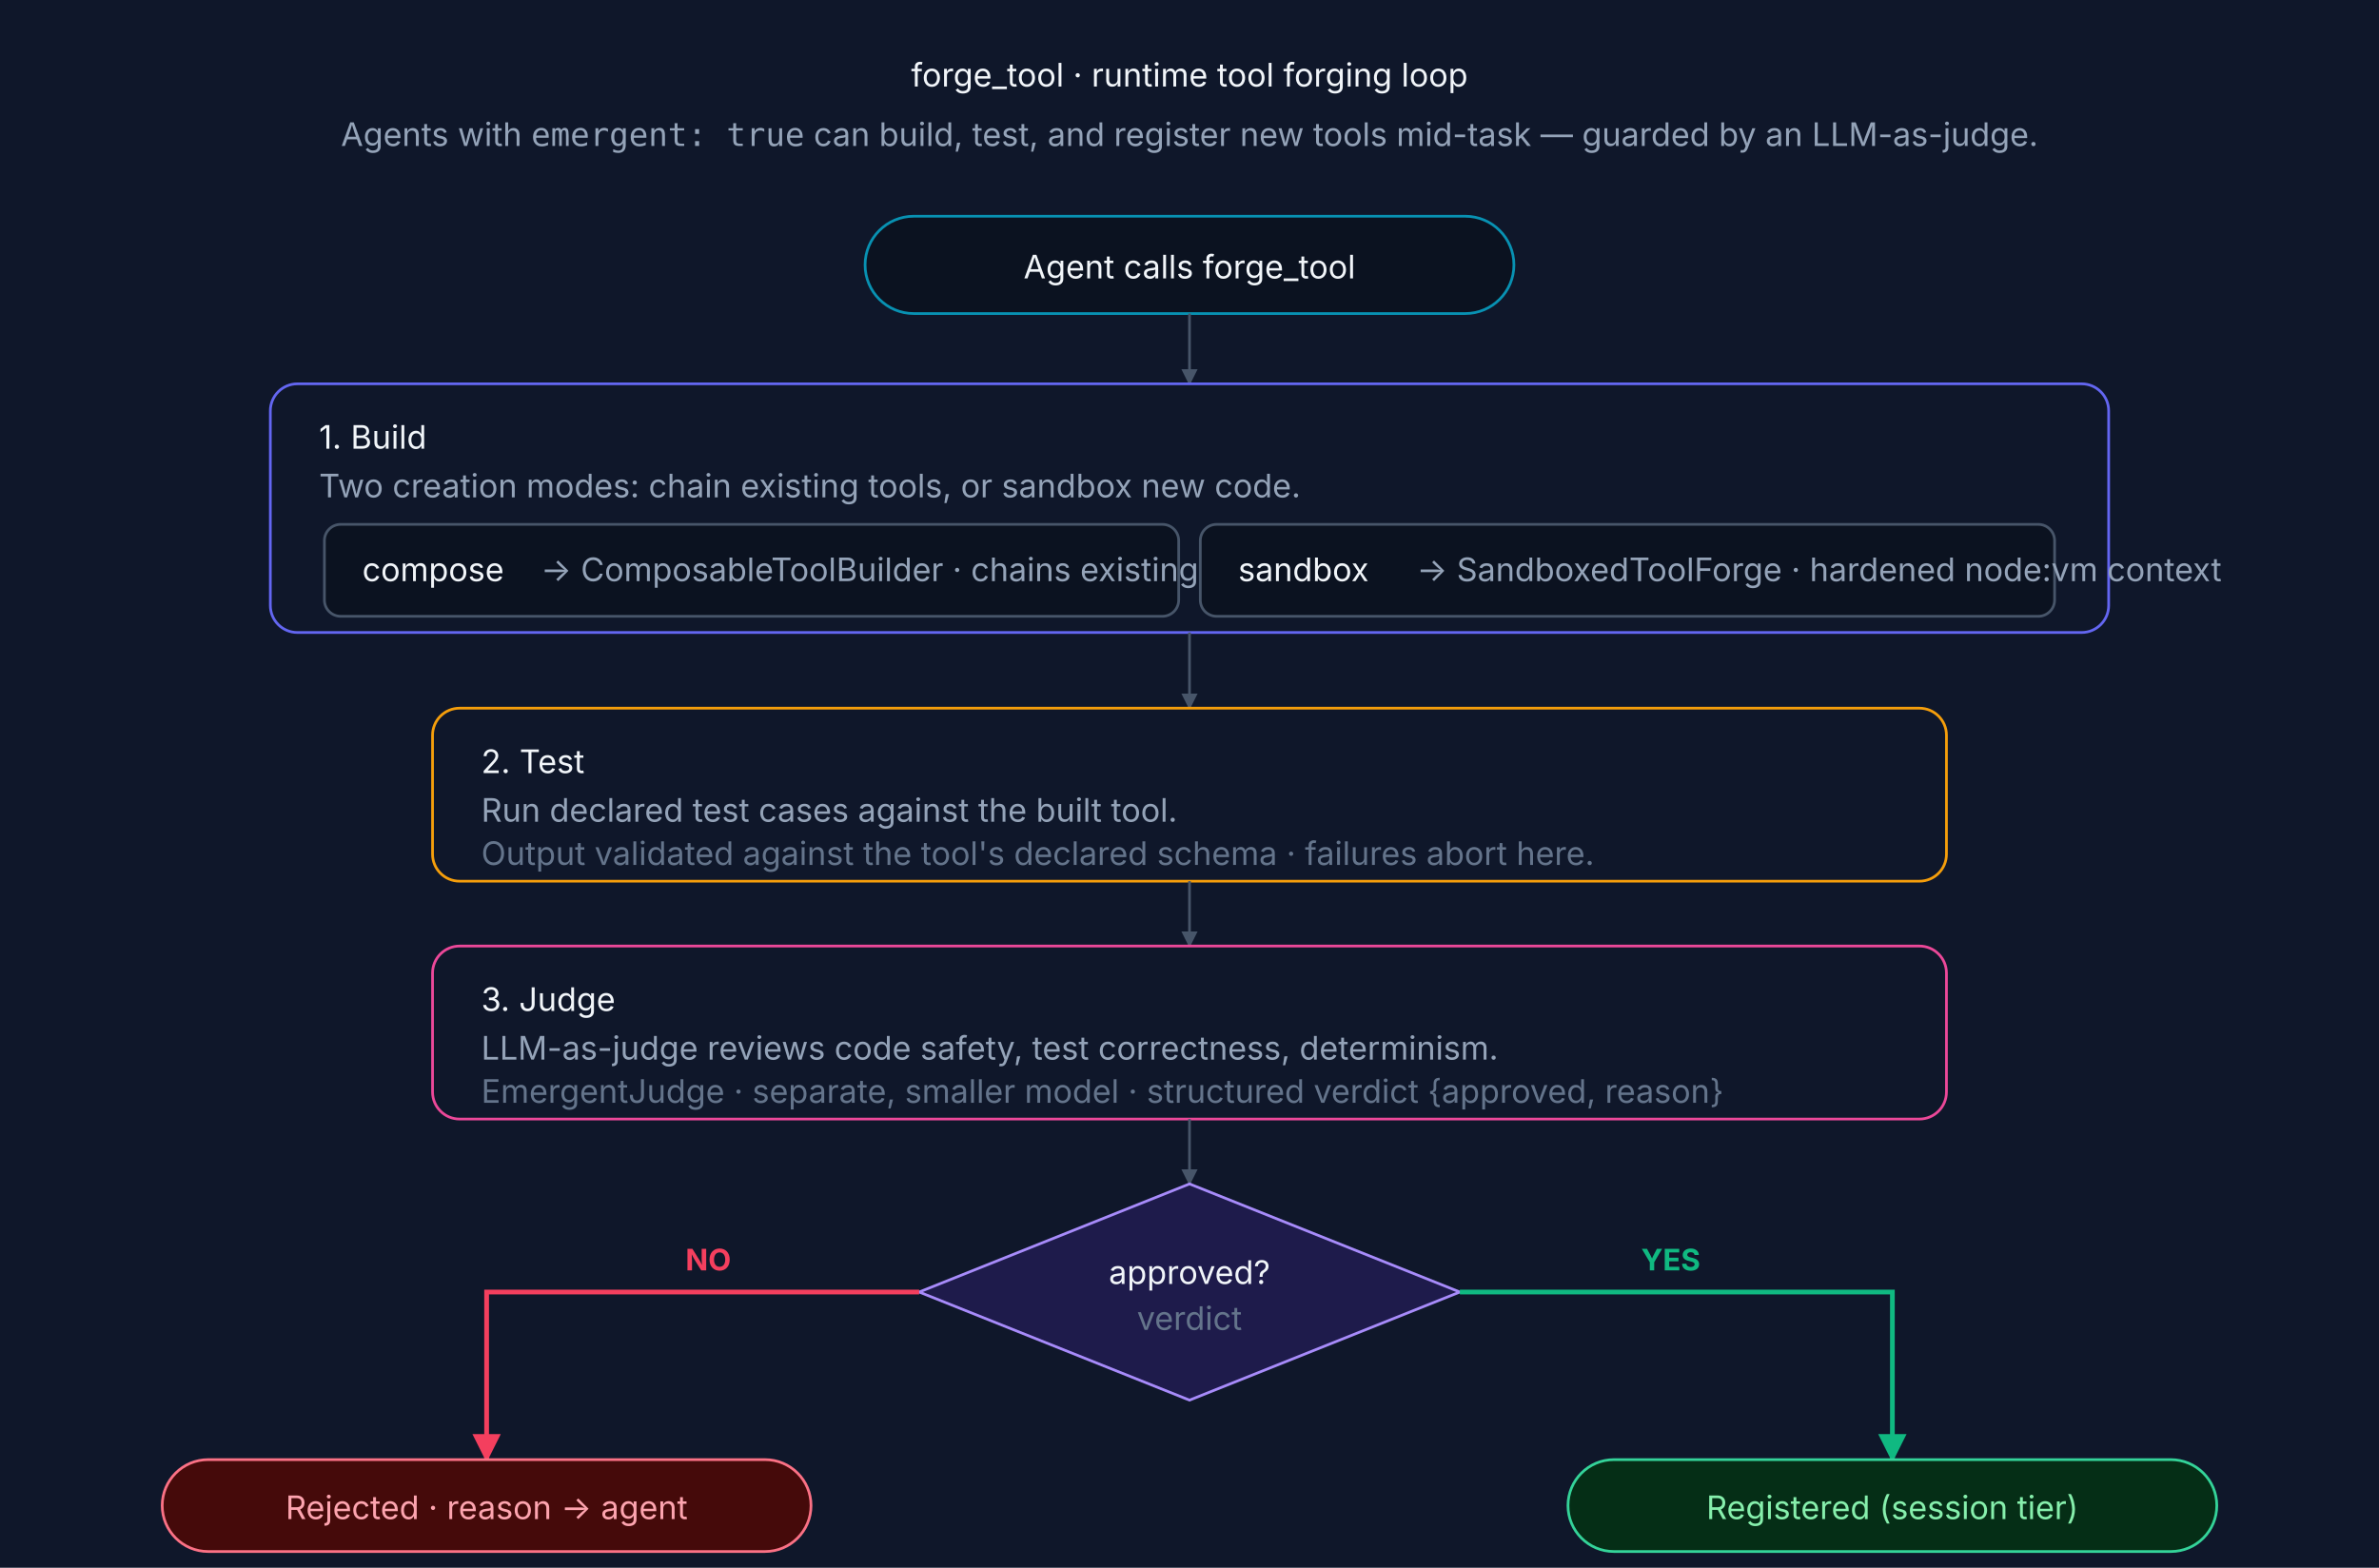
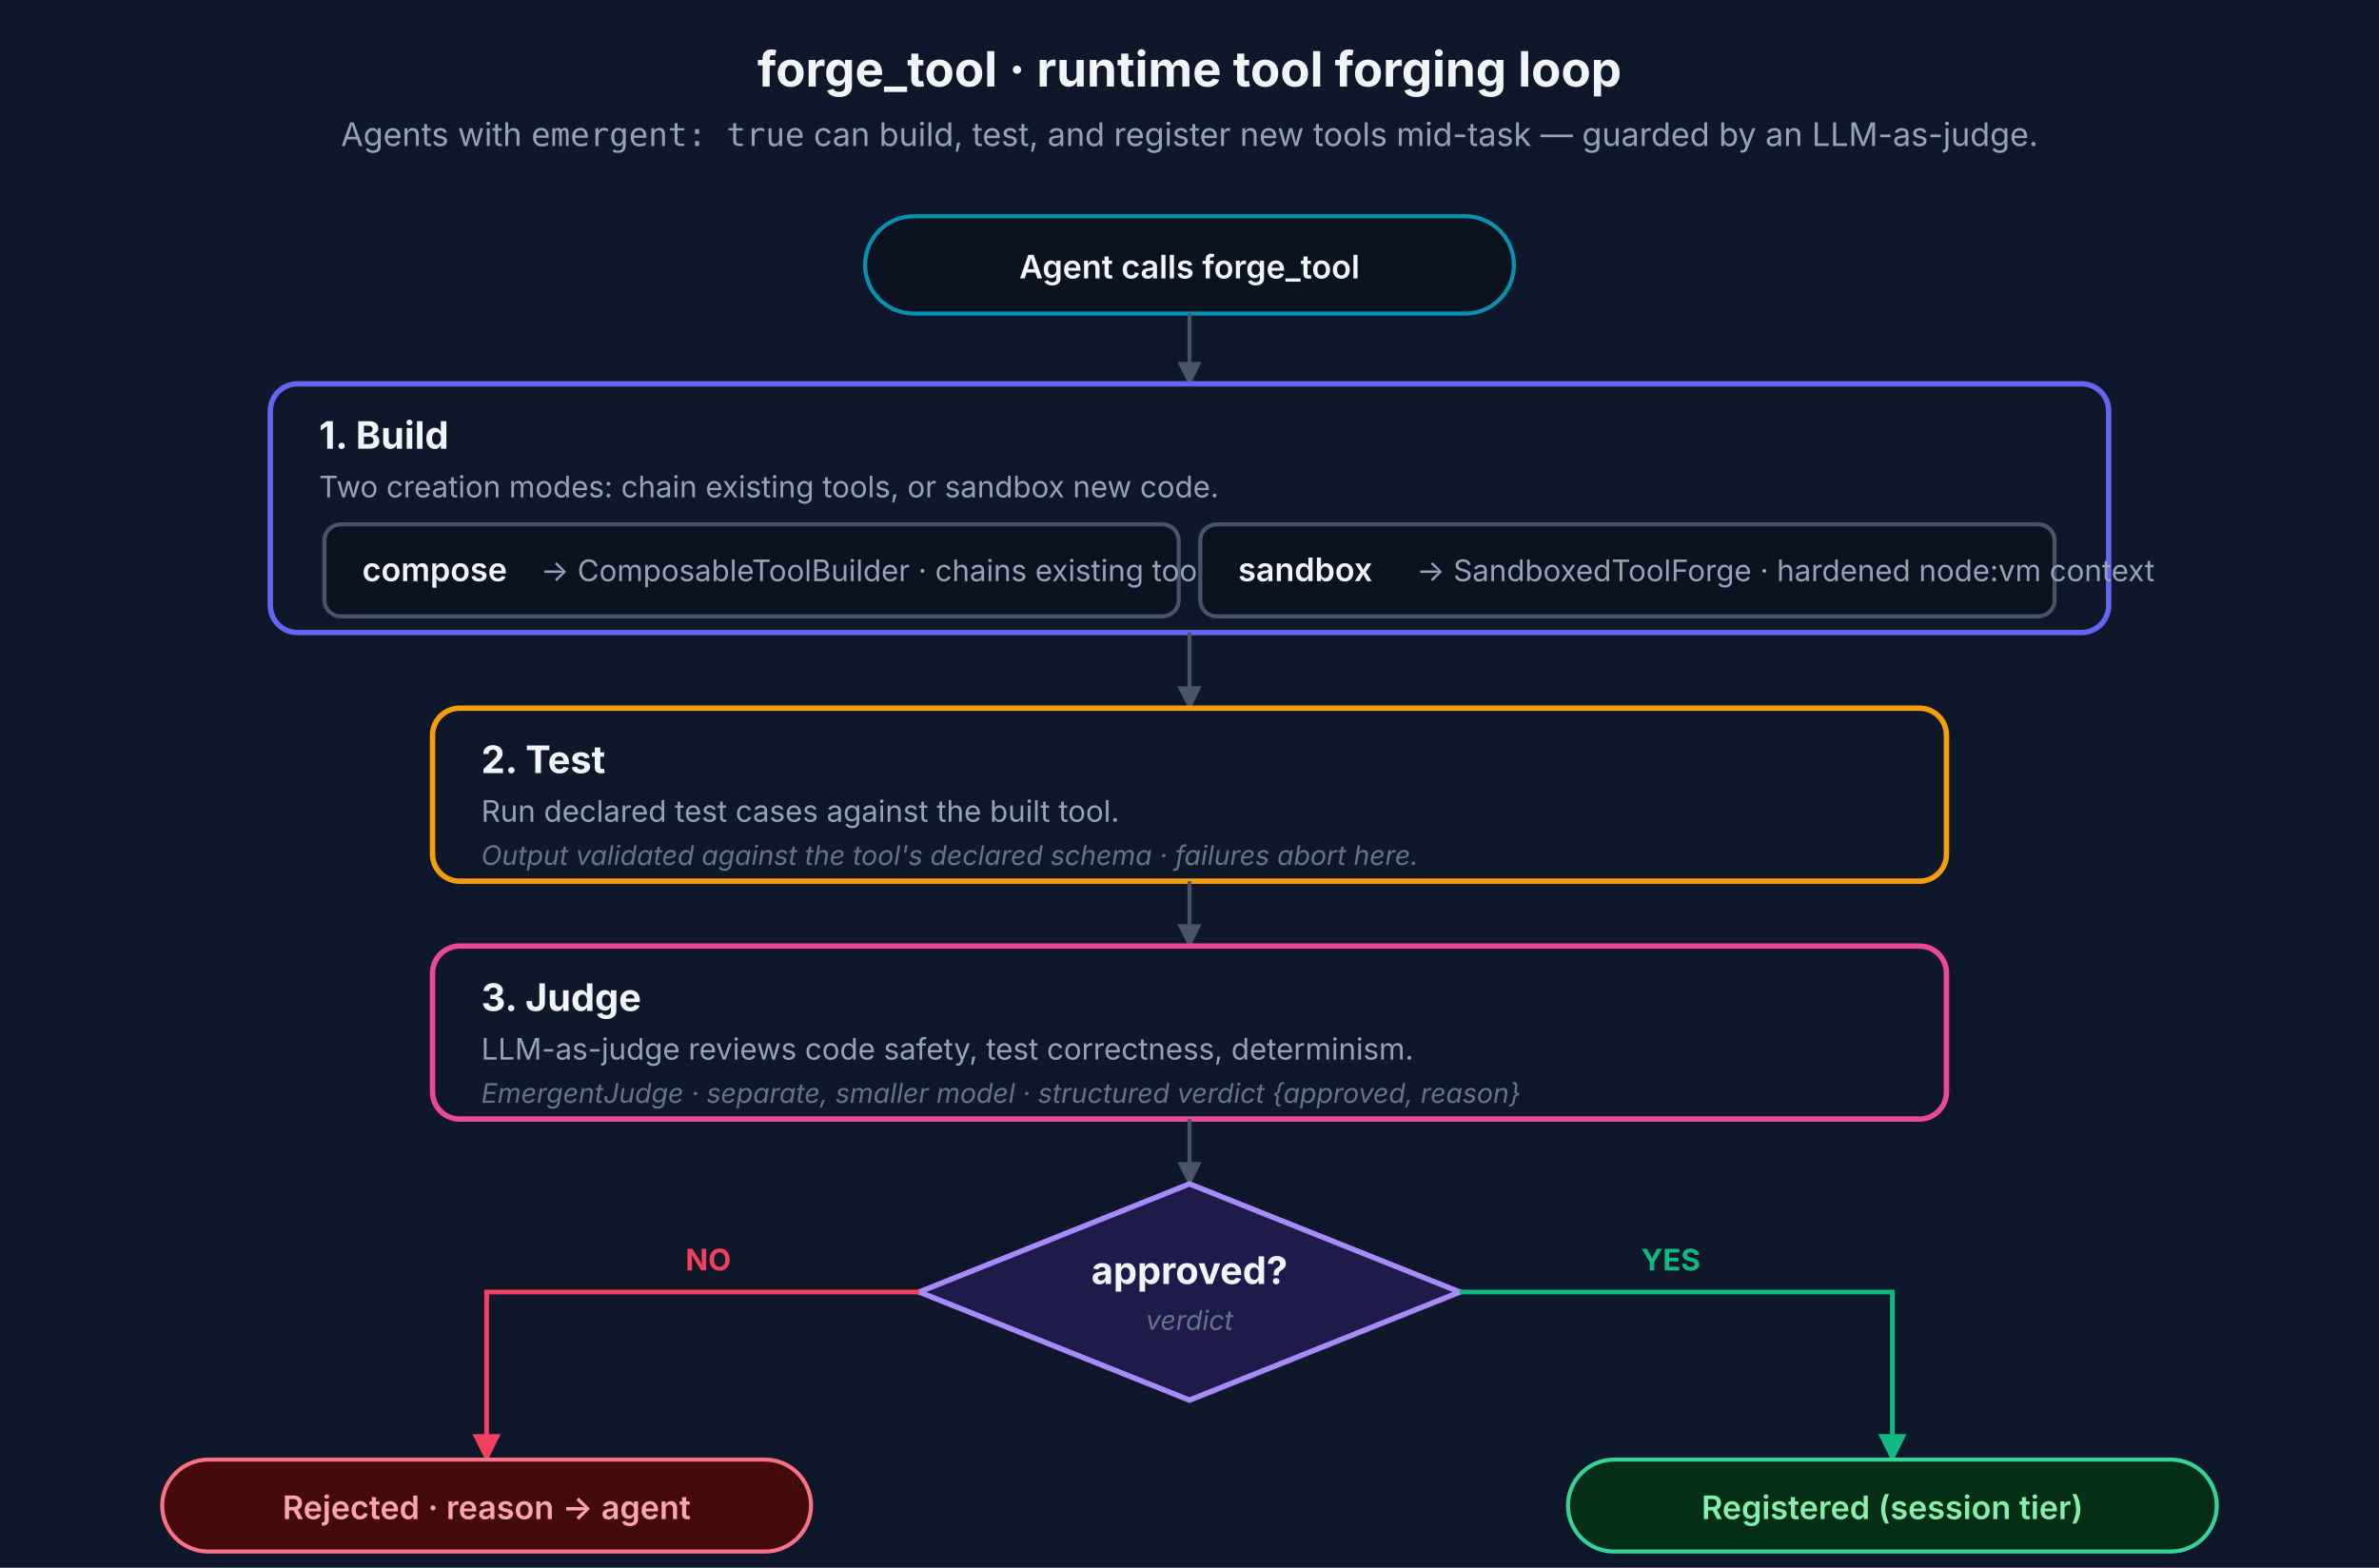
<svg xmlns="http://www.w3.org/2000/svg" viewBox="0 0 880 580" role="img" aria-labelledby="forge-title forge-desc" font-family="Inter, system-ui, -apple-system, sans-serif">
  <defs>
    <style>
      .bg { fill: #0f172a; }
-       .heading { fill: #f1f5f9; }
-       .subtitle { fill: #94a3b8; }
-       .stage-title { fill: #f1f5f9; }
-       .stage-text { fill: #94a3b8; }
-       .stage-tag { fill: #64748b; }
-       .stage { fill: #0f172a; }
-       .pill { fill: #0b1220; stroke: #475569; }
-       .pill-text { fill: #f1f5f9; }
-       .pill-success { fill: #052e16; stroke: #34d399; }
-       .pill-success-text { fill: #86efac; }
-       .pill-error { fill: #450a0a; stroke: #fb7185; }
-       .pill-error-text { fill: #fda4af; }
-       .arrow-line { stroke: #475569; }
+       .heading { fill: #f1f5f9; font-size: 18px; font-weight: 700; }
+       .subtitle { fill: #94a3b8; font-size: 12px; }
+       .stage-title { fill: #f1f5f9; font-size: 14px; font-weight: 700; }
+       .stage-text { fill: #94a3b8; font-size: 11px; }
+       .stage-tag { fill: #64748b; font-size: 10px; font-style: italic; }
+       .stage { fill: #0f172a; stroke-width: 2; }
+       .pill { fill: #0b1220; stroke: #475569; stroke-width: 1.5; }
+       .pill-text { fill: #f1f5f9; font-size: 12px; font-weight: 600; }
+       .pill-success { fill: #052e16; stroke: #34d399; stroke-width: 1.5; }
+       .pill-success-text { fill: #86efac; font-size: 12px; font-weight: 600; }
+       .pill-error { fill: #450a0a; stroke: #fb7185; stroke-width: 1.5; }
+       .pill-error-text { fill: #fda4af; font-size: 12px; font-weight: 600; }
+       .arrow-line { stroke: #475569; stroke-width: 1.5; fill: none; }
      .arrow-head { fill: #475569; }
-       .branch-yes   { stroke: #10b981; stroke-width: 1.75; fill: none; }
+       .branch-yes { stroke: #10b981; stroke-width: 1.75; fill: none; }
      .branch-yes-head { fill: #10b981; }
-       .branch-no    { stroke: #f43f5e; stroke-width: 1.75; fill: none; }
+       .branch-no { stroke: #f43f5e; stroke-width: 1.75; fill: none; }
      .branch-no-head { fill: #f43f5e; }
      .branch-label { font-size: 11px; font-weight: 700; }
-       .acc-input    { stroke: #0891b2; }
-       .acc-build    { stroke: #6366f1; }
-       .acc-test     { stroke: #f59e0b; }
-       .acc-judge    { stroke: #ec4899; }
-       .acc-decision { fill: #1e1b4b; stroke: #a78bfa; }
-       .code         { font-family: ui-monospace, SFMono-Regular, Menlo, monospace; }
-           </style>
+       .acc-input { stroke: #0891b2; }
+       .acc-build { stroke: #6366f1; }
+       .acc-test { stroke: #f59e0b; }
+       .acc-judge { stroke: #ec4899; }
+       .acc-decision { fill: #1e1b4b; stroke: #a78bfa; stroke-width: 2; }
+       .code { font-family: ui-monospace, SFMono-Regular, Menlo, monospace; }
+     </style>
    <marker id="forge-arrow" viewBox="0 0 10 10" refX="9" refY="5" markerWidth="6" markerHeight="6" orient="auto-start-reverse">
      <path d="M 0 0 L 10 5 L 0 10 z" class="arrow-head" />
    </marker>
    <marker id="forge-yes" viewBox="0 0 10 10" refX="9" refY="5" markerWidth="6" markerHeight="6" orient="auto-start-reverse">
      <path d="M 0 0 L 10 5 L 0 10 z" class="branch-yes-head" />
    </marker>
    <marker id="forge-no" viewBox="0 0 10 10" refX="9" refY="5" markerWidth="6" markerHeight="6" orient="auto-start-reverse">
      <path d="M 0 0 L 10 5 L 0 10 z" class="branch-no-head" />
    </marker>
  </defs>
  <rect class="bg" x="0" y="0" width="880" height="580" />
  <text x="440" y="32" text-anchor="middle" class="heading">forge_tool · runtime tool forging loop</text>
  <text x="440" y="54" text-anchor="middle" class="subtitle">Agents with <tspan class="code">emergent: true</tspan> can build, test, and register new tools mid-task — guarded by an LLM-as-judge.</text>
  <rect x="320" y="80" width="240" height="36" rx="18" class="pill acc-input" />
  <text x="440" y="103" text-anchor="middle" class="pill-text">Agent calls forge_tool</text>
  <line class="arrow-line" x1="440" y1="116" x2="440" y2="142" marker-end="url(#forge-arrow)" />
  <rect x="100" y="142" width="680" height="92" rx="10" class="stage acc-build" />
  <text x="118" y="166" class="stage-title">1. Build</text>
  <text x="118" y="184" class="stage-text">Two creation modes: chain existing tools, or sandbox new code.</text>
  <rect x="120" y="194" width="316" height="34" rx="6" class="pill" />
  <text x="134" y="215" class="pill-text">compose</text>
  <text x="200" y="215" class="stage-text">→ ComposableToolBuilder · chains existing tools, no sandbox needed</text>
  <rect x="444" y="194" width="316" height="34" rx="6" class="pill" />
  <text x="458" y="215" class="pill-text">sandbox</text>
  <text x="524" y="215" class="stage-text">→ SandboxedToolForge · hardened node:vm context</text>
  <line class="arrow-line" x1="440" y1="234" x2="440" y2="262" marker-end="url(#forge-arrow)" />
  <rect x="160" y="262" width="560" height="64" rx="10" class="stage acc-test" />
  <text x="178" y="286" class="stage-title">2. Test</text>
  <text x="178" y="304" class="stage-text">Run declared test cases against the built tool.</text>
  <text x="178" y="320" class="stage-tag">Output validated against the tool's declared schema · failures abort here.</text>
  <line class="arrow-line" x1="440" y1="326" x2="440" y2="350" marker-end="url(#forge-arrow)" />
  <rect x="160" y="350" width="560" height="64" rx="10" class="stage acc-judge" />
  <text x="178" y="374" class="stage-title">3. Judge</text>
  <text x="178" y="392" class="stage-text">LLM-as-judge reviews code safety, test correctness, determinism.</text>
  <text x="178" y="408" class="stage-tag">EmergentJudge · separate, smaller model · structured verdict {approved, reason}</text>
  <line class="arrow-line" x1="440" y1="414" x2="440" y2="438" marker-end="url(#forge-arrow)" />
  <polygon points="440,438 540,478 440,518 340,478" class="acc-decision" />
  <text x="440" y="475" text-anchor="middle" class="stage-title">approved?</text>
  <text x="440" y="492" text-anchor="middle" class="stage-tag">verdict</text>
  <path class="branch-yes" d="M 540,478 L 700,478 L 700,540" marker-end="url(#forge-yes)" />
  <text x="618" y="470" text-anchor="middle" class="branch-label" fill="#10b981">YES</text>
  <rect x="580" y="540" width="240" height="34" rx="17" class="pill-success" />
  <text x="700" y="562" text-anchor="middle" class="pill-success-text">Registered (session tier)</text>
  <path class="branch-no" d="M 340,478 L 180,478 L 180,540" marker-end="url(#forge-no)" />
  <text x="262" y="470" text-anchor="middle" class="branch-label" fill="#f43f5e">NO</text>
  <rect x="60" y="540" width="240" height="34" rx="17" class="pill-error" />
  <text x="180" y="562" text-anchor="middle" class="pill-error-text">Rejected · reason → agent</text>
</svg>
